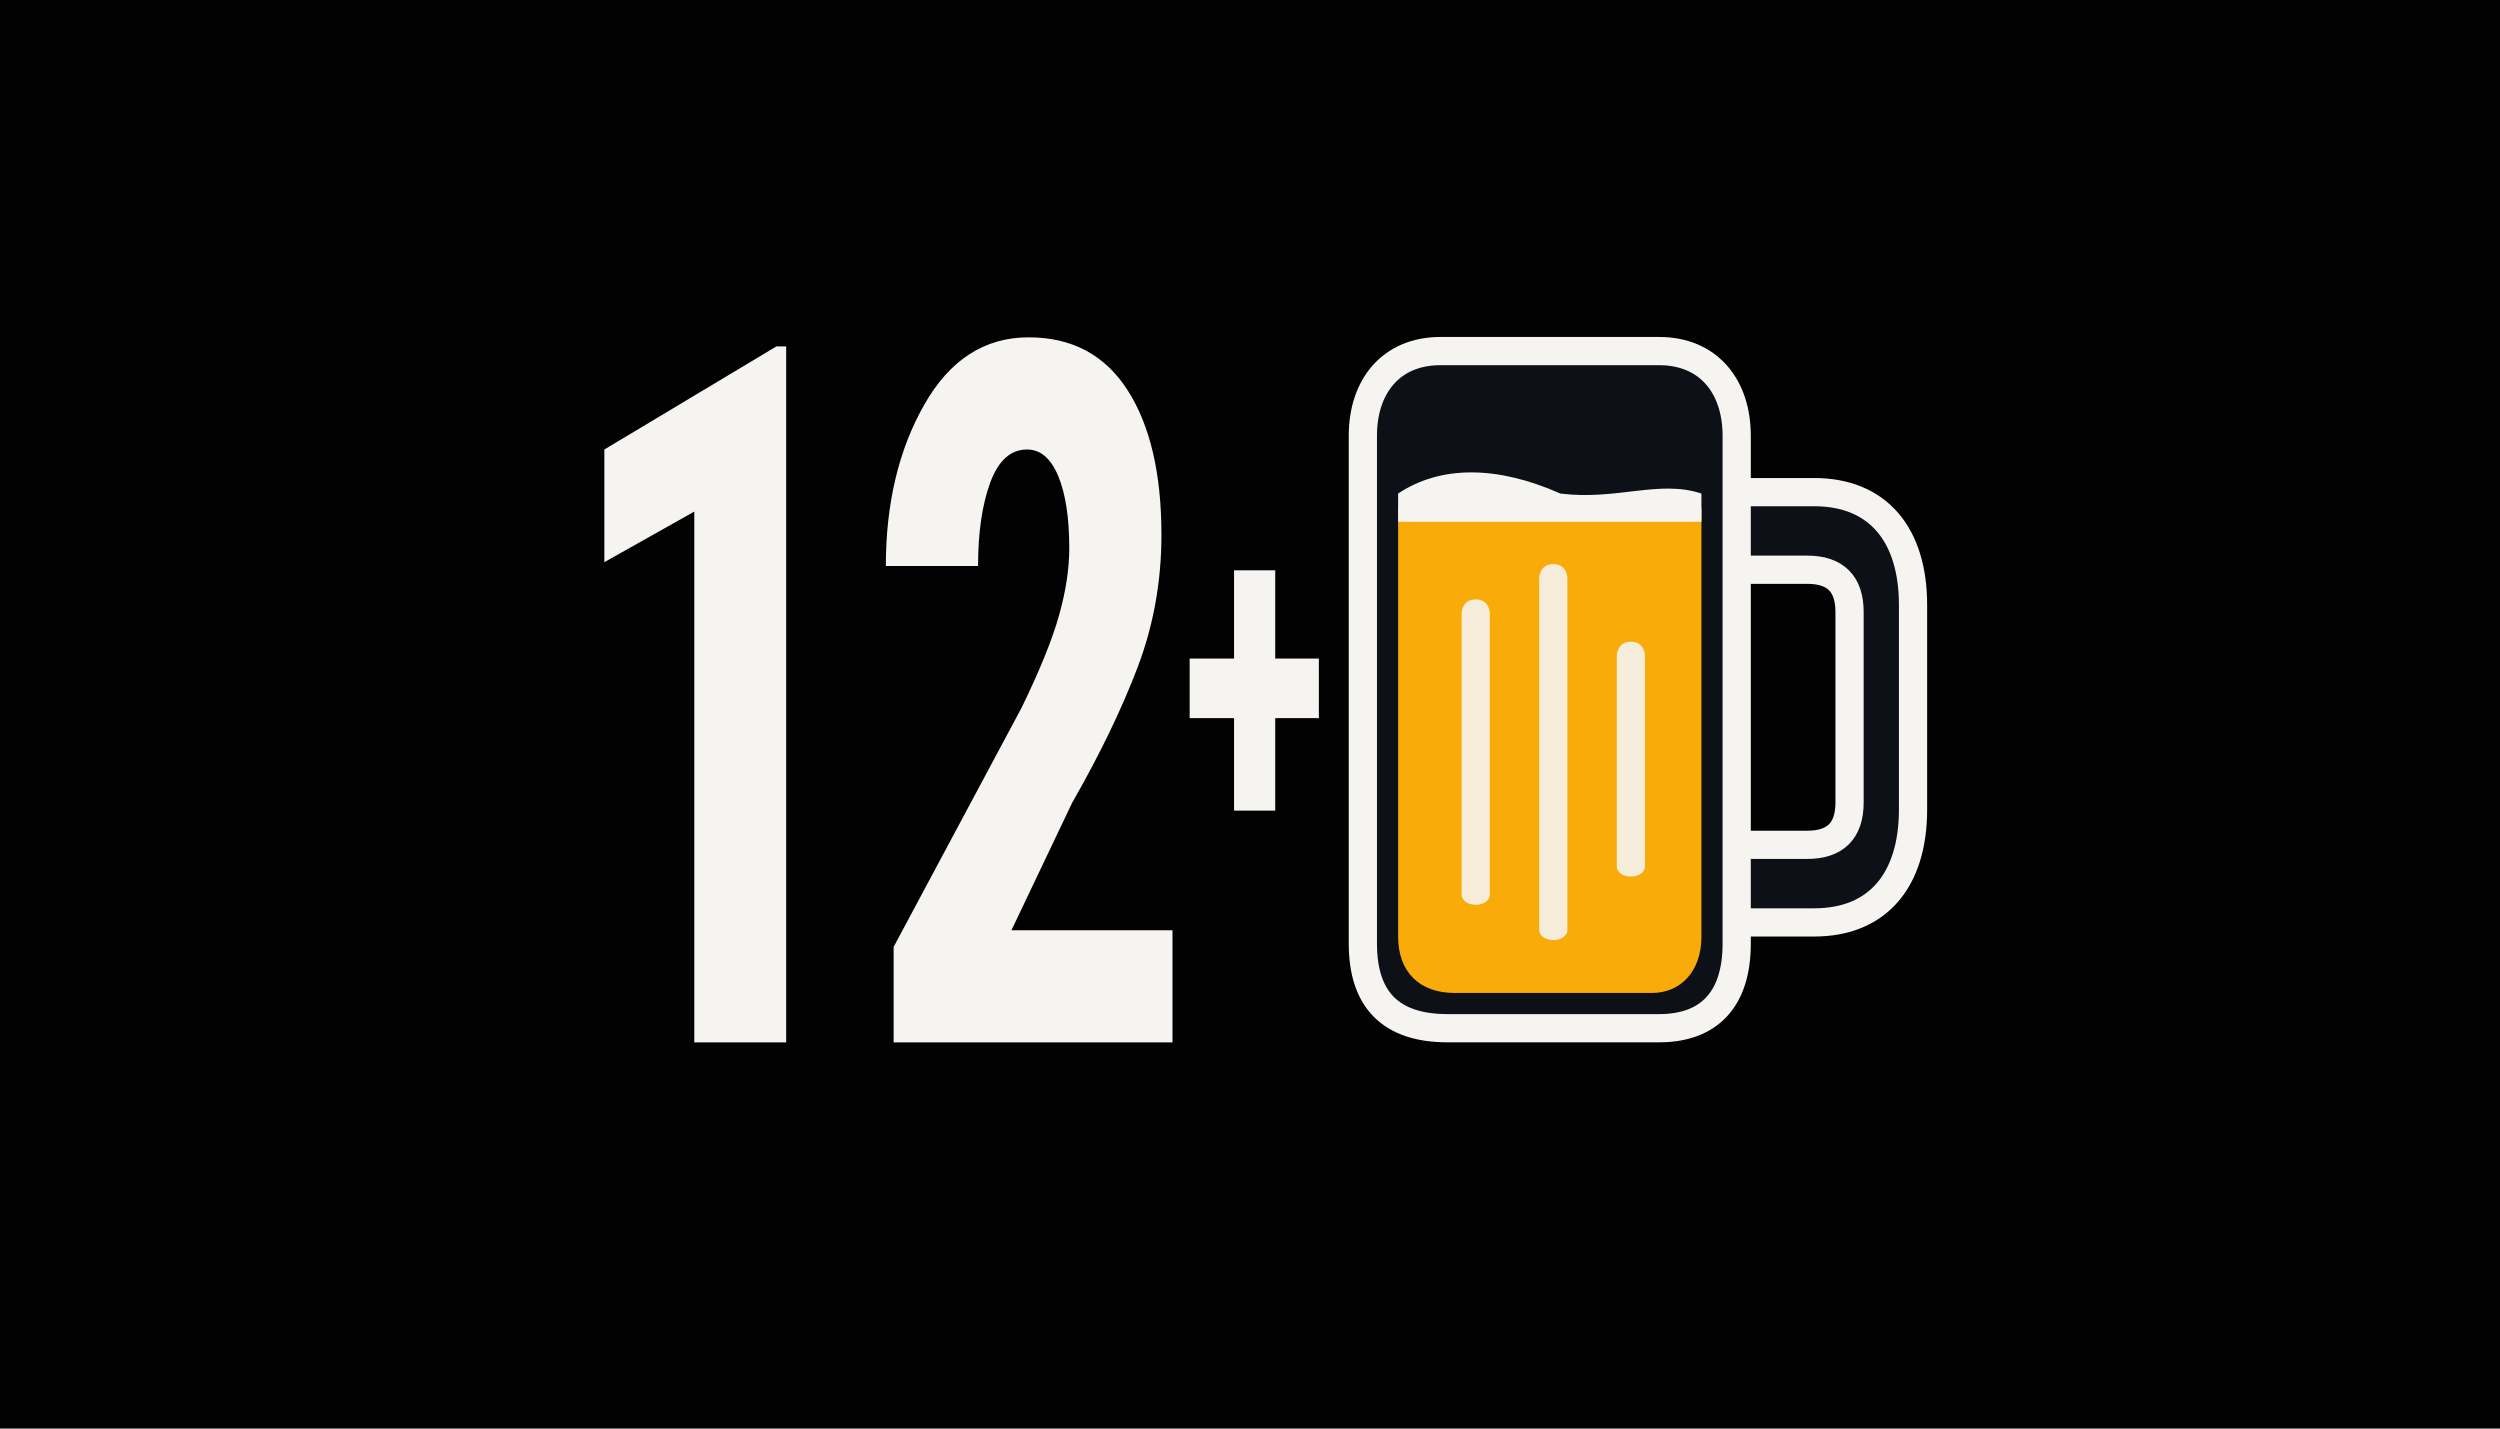
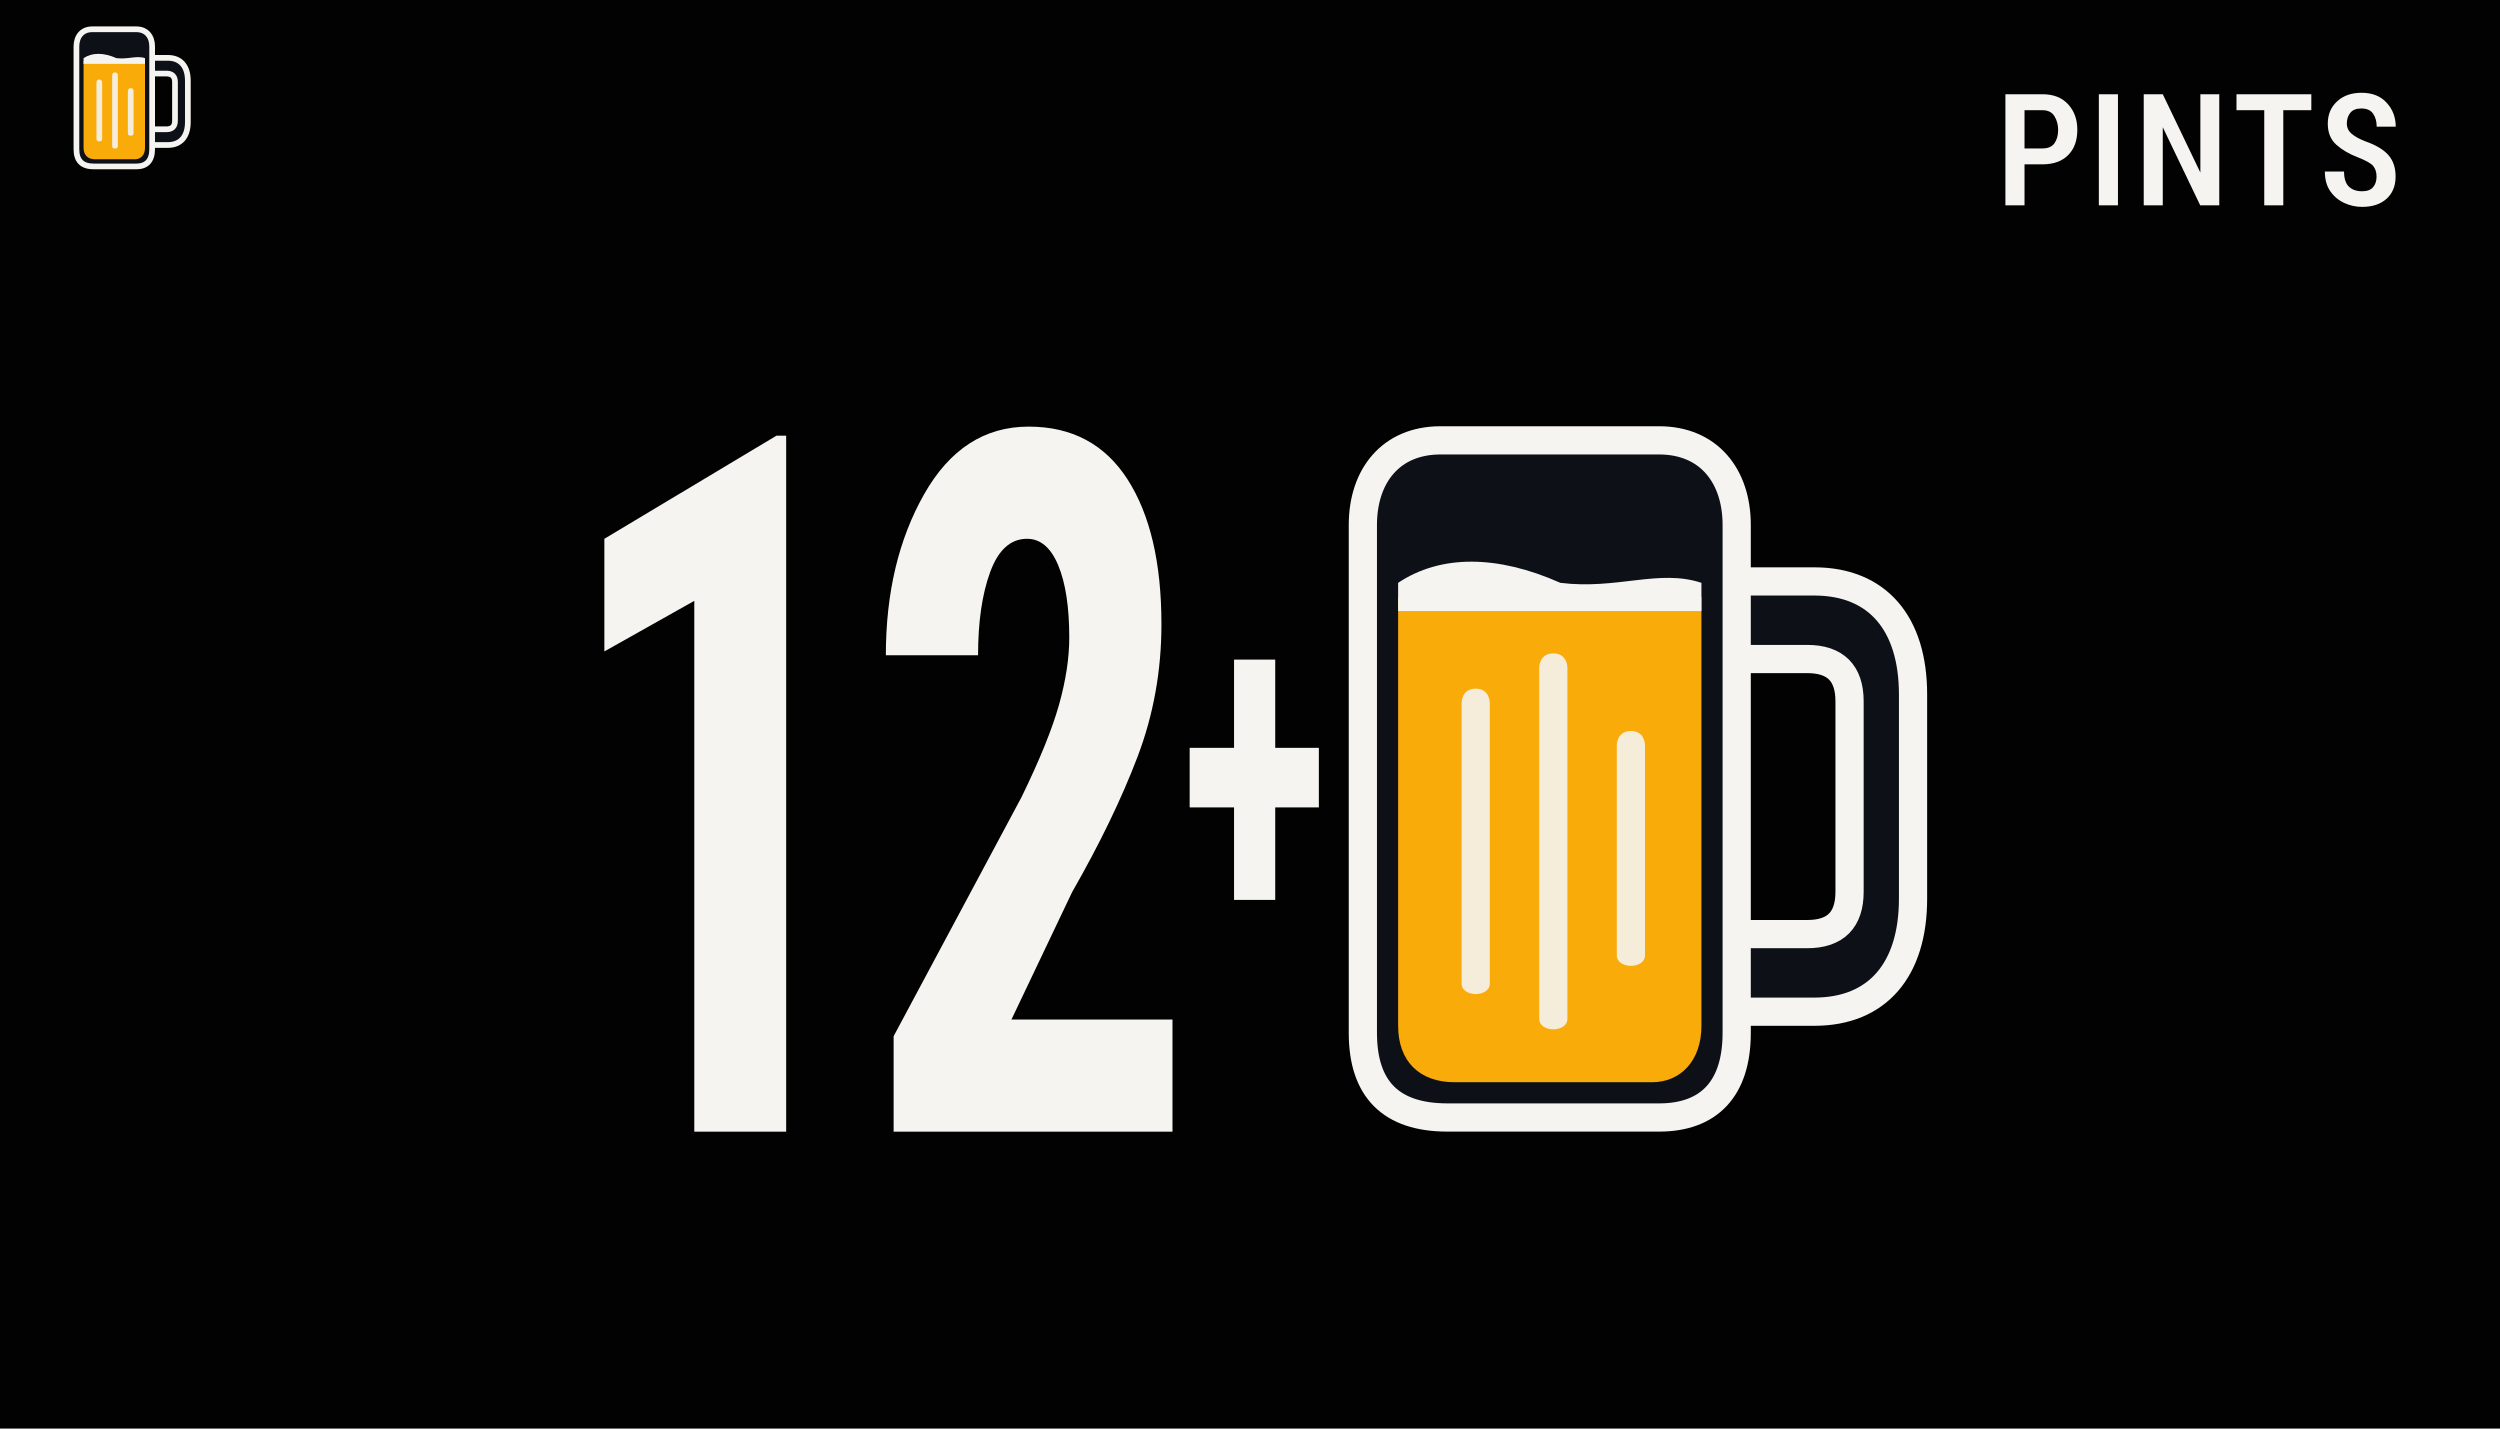
- <svg xmlns="http://www.w3.org/2000/svg" width="1120" height="640" viewBox="0 0 560 320" role="img" aria-labelledby="title description">
+ <svg xmlns="http://www.w3.org/2000/svg" xmlns:xlink="http://www.w3.org/1999/xlink" width="1120" height="640" viewBox="0 0 560 320" role="img" aria-labelledby="title description">
+   <defs>
+     <g id="pint-mug-80">
+       <path d="M67 28 L80 28 C89 28 94 34 94 44 L94 73 C94 83 89 89 80 89 L67 89 L67 78 L79 78 C83 78 85 76 85 72 L85 45 C85 41 83 39 79 39 L67 39 Z" fill="#0D1117" />
+       <path d="M67 28 L80 28 C89 28 94 34 94 44 L94 73 C94 83 89 89 80 89 L67 89 M67 78 L79 78 C83 78 85 76 85 72 L85 45 C85 41 83 39 79 39 L67 39" fill="none" stroke="#F5F4F0" stroke-width="4" stroke-linecap="round" stroke-linejoin="round" />
+       <path d="M27 8 L58 8 C65 8 69 13 69 20 L69 92 C69 100 65 104 58 104 L28 104 C20 104 16 100 16 92 L16 20 C16 13 20 8 27 8 Z" fill="#0D1117" />
+       <path d="M27 13 L58 13 C62 13 64 16 64 21 L64 91 C64 96 61 99 57 99 L29 99 C24 99 21 96 21 91 L21 21 C21 16 23 13 27 13 Z" fill="#0D1117" />
+       <path d="M21 30.2 L64 30.2 L64 91 C64 96 61 99 57 99 L29 99 C24 99 21 96 21 91 L21 30.2 Z" fill="#F9AB09" />
+       <path d="M21 32.2 L64 32.2 L64 28.2 C58 26.2 52 29.2 44 28.2 C35 24.2 27 24.2 21 28.2 Z" fill="#F5F4F0" />
+       <path d="M32 43.2 C34 43.2 34 45.2 34 45.2 L34 85 C34 87 30 87 30 85 L30 45.2 C30 45.2 30 43.2 32 43.2 Z M43 38.2 C45 38.2 45 40.2 45 40.2 L45 90 C45 92 41 92 41 90 L41 40.2 C41 40.2 41 38.2 43 38.2 Z M54 49.2 C56 49.2 56 51.2 56 51.2 L56 81 C56 83 52 83 52 81 L52 51.2 C52 51.2 52 49.2 54 49.2 Z" fill="#F5F4F0" fill-opacity="0.9" />
+       <path d="M27 8 L58 8 C65 8 69 13 69 20 L69 92 C69 100 65 104 58 104 L28 104 C20 104 16 100 16 92 L16 20 C16 13 20 8 27 8 Z" fill="none" stroke="#F5F4F0" stroke-width="4" stroke-linejoin="round" />
+     </g>
+   </defs>
  <rect width="560" height="320" fill="#020202" />
-   <g transform="translate(280 66) scale(1.58)">
-     <path d="M67 28 L80 28 C89 28 94 34 94 44 L94 73 C94 83 89 89 80 89 L67 89 L67 78 L79 78 C83 78 85 76 85 72 L85 45 C85 41 83 39 79 39 L67 39 Z" fill="#0D1117" />
-     <path d="M67 28 L80 28 C89 28 94 34 94 44 L94 73 C94 83 89 89 80 89 L67 89 M67 78 L79 78 C83 78 85 76 85 72 L85 45 C85 41 83 39 79 39 L67 39" fill="none" stroke="#F5F4F0" stroke-width="4" stroke-linecap="round" stroke-linejoin="round" />
-     <path d="M27 8 L58 8 C65 8 69 13 69 20 L69 92 C69 100 65 104 58 104 L28 104 C20 104 16 100 16 92 L16 20 C16 13 20 8 27 8 Z" fill="#0D1117" />
-     <path d="M27 13 L58 13 C62 13 64 16 64 21 L64 91 C64 96 61 99 57 99 L29 99 C24 99 21 96 21 91 L21 21 C21 16 23 13 27 13 Z" fill="#0D1117" />
-     <path d="M21 30.2 L64 30.2 L64 91 C64 96 61 99 57 99 L29 99 C24 99 21 96 21 91 L21 30.2 Z" fill="#F9AB09" />
-     <path d="M21 32.2 L64 32.2 L64 28.2 C58 26.2 52 29.2 44 28.2 C35 24.2 27 24.2 21 28.2 Z" fill="#F5F4F0" />
-     <path d="M32 43.2 C34 43.2 34 45.2 34 45.2 L34 85 C34 87 30 87 30 85 L30 45.2 C30 45.2 30 43.2 32 43.2 Z M43 38.2 C45 38.2 45 40.2 45 40.2 L45 90 C45 92 41 92 41 90 L41 40.2 C41 40.2 41 38.2 43 38.2 Z M54 49.2 C56 49.2 56 51.2 56 51.2 L56 81 C56 83 52 83 52 81 L52 51.2 C52 51.2 52 49.2 54 49.2 Z" fill="#F5F4F0" fill-opacity="0.9" />
-     <path d="M27 8 L58 8 C65 8 69 13 69 20 L69 92 C69 100 65 104 58 104 L28 104 C20 104 16 100 16 92 L16 20 C16 13 20 8 27 8 Z" fill="none" stroke="#F5F4F0" stroke-width="4" stroke-linejoin="round" />
-   </g>
-   <text x="395" y="233.5" text-anchor="end" fill="#F5F4F0" font-family="Roboto Condensed, Arial Narrow, sans-serif" font-size="219" font-weight="700" letter-spacing="-0.04em" transform="scale(0.68 1)">12</text>
-   <text x="438" y="189" text-anchor="end" fill="#F5F4F0" font-family="Roboto Condensed, Arial Narrow, sans-serif" font-size="104" font-weight="700" transform="scale(0.68 1)">+</text>
+   <use xlink:href="#pint-mug-80" transform="translate(12 4) scale(0.32)" />
+   <text x="538" y="46" text-anchor="end" fill="#F5F4F0" font-family="Roboto Condensed, Arial Narrow, sans-serif" font-size="35" font-weight="500" letter-spacing="0.03em">PINTS</text>
+   <use xlink:href="#pint-mug-80" transform="translate(280 86) scale(1.58)" />
+   <text x="395" y="253.5" text-anchor="end" fill="#F5F4F0" font-family="Roboto Condensed, Arial Narrow, sans-serif" font-size="219" font-weight="700" letter-spacing="-0.04em" transform="scale(0.68 1)">12</text>
+   <text x="438" y="209" text-anchor="end" fill="#F5F4F0" font-family="Roboto Condensed, Arial Narrow, sans-serif" font-size="104" font-weight="700" transform="scale(0.68 1)">+</text>
</svg>
